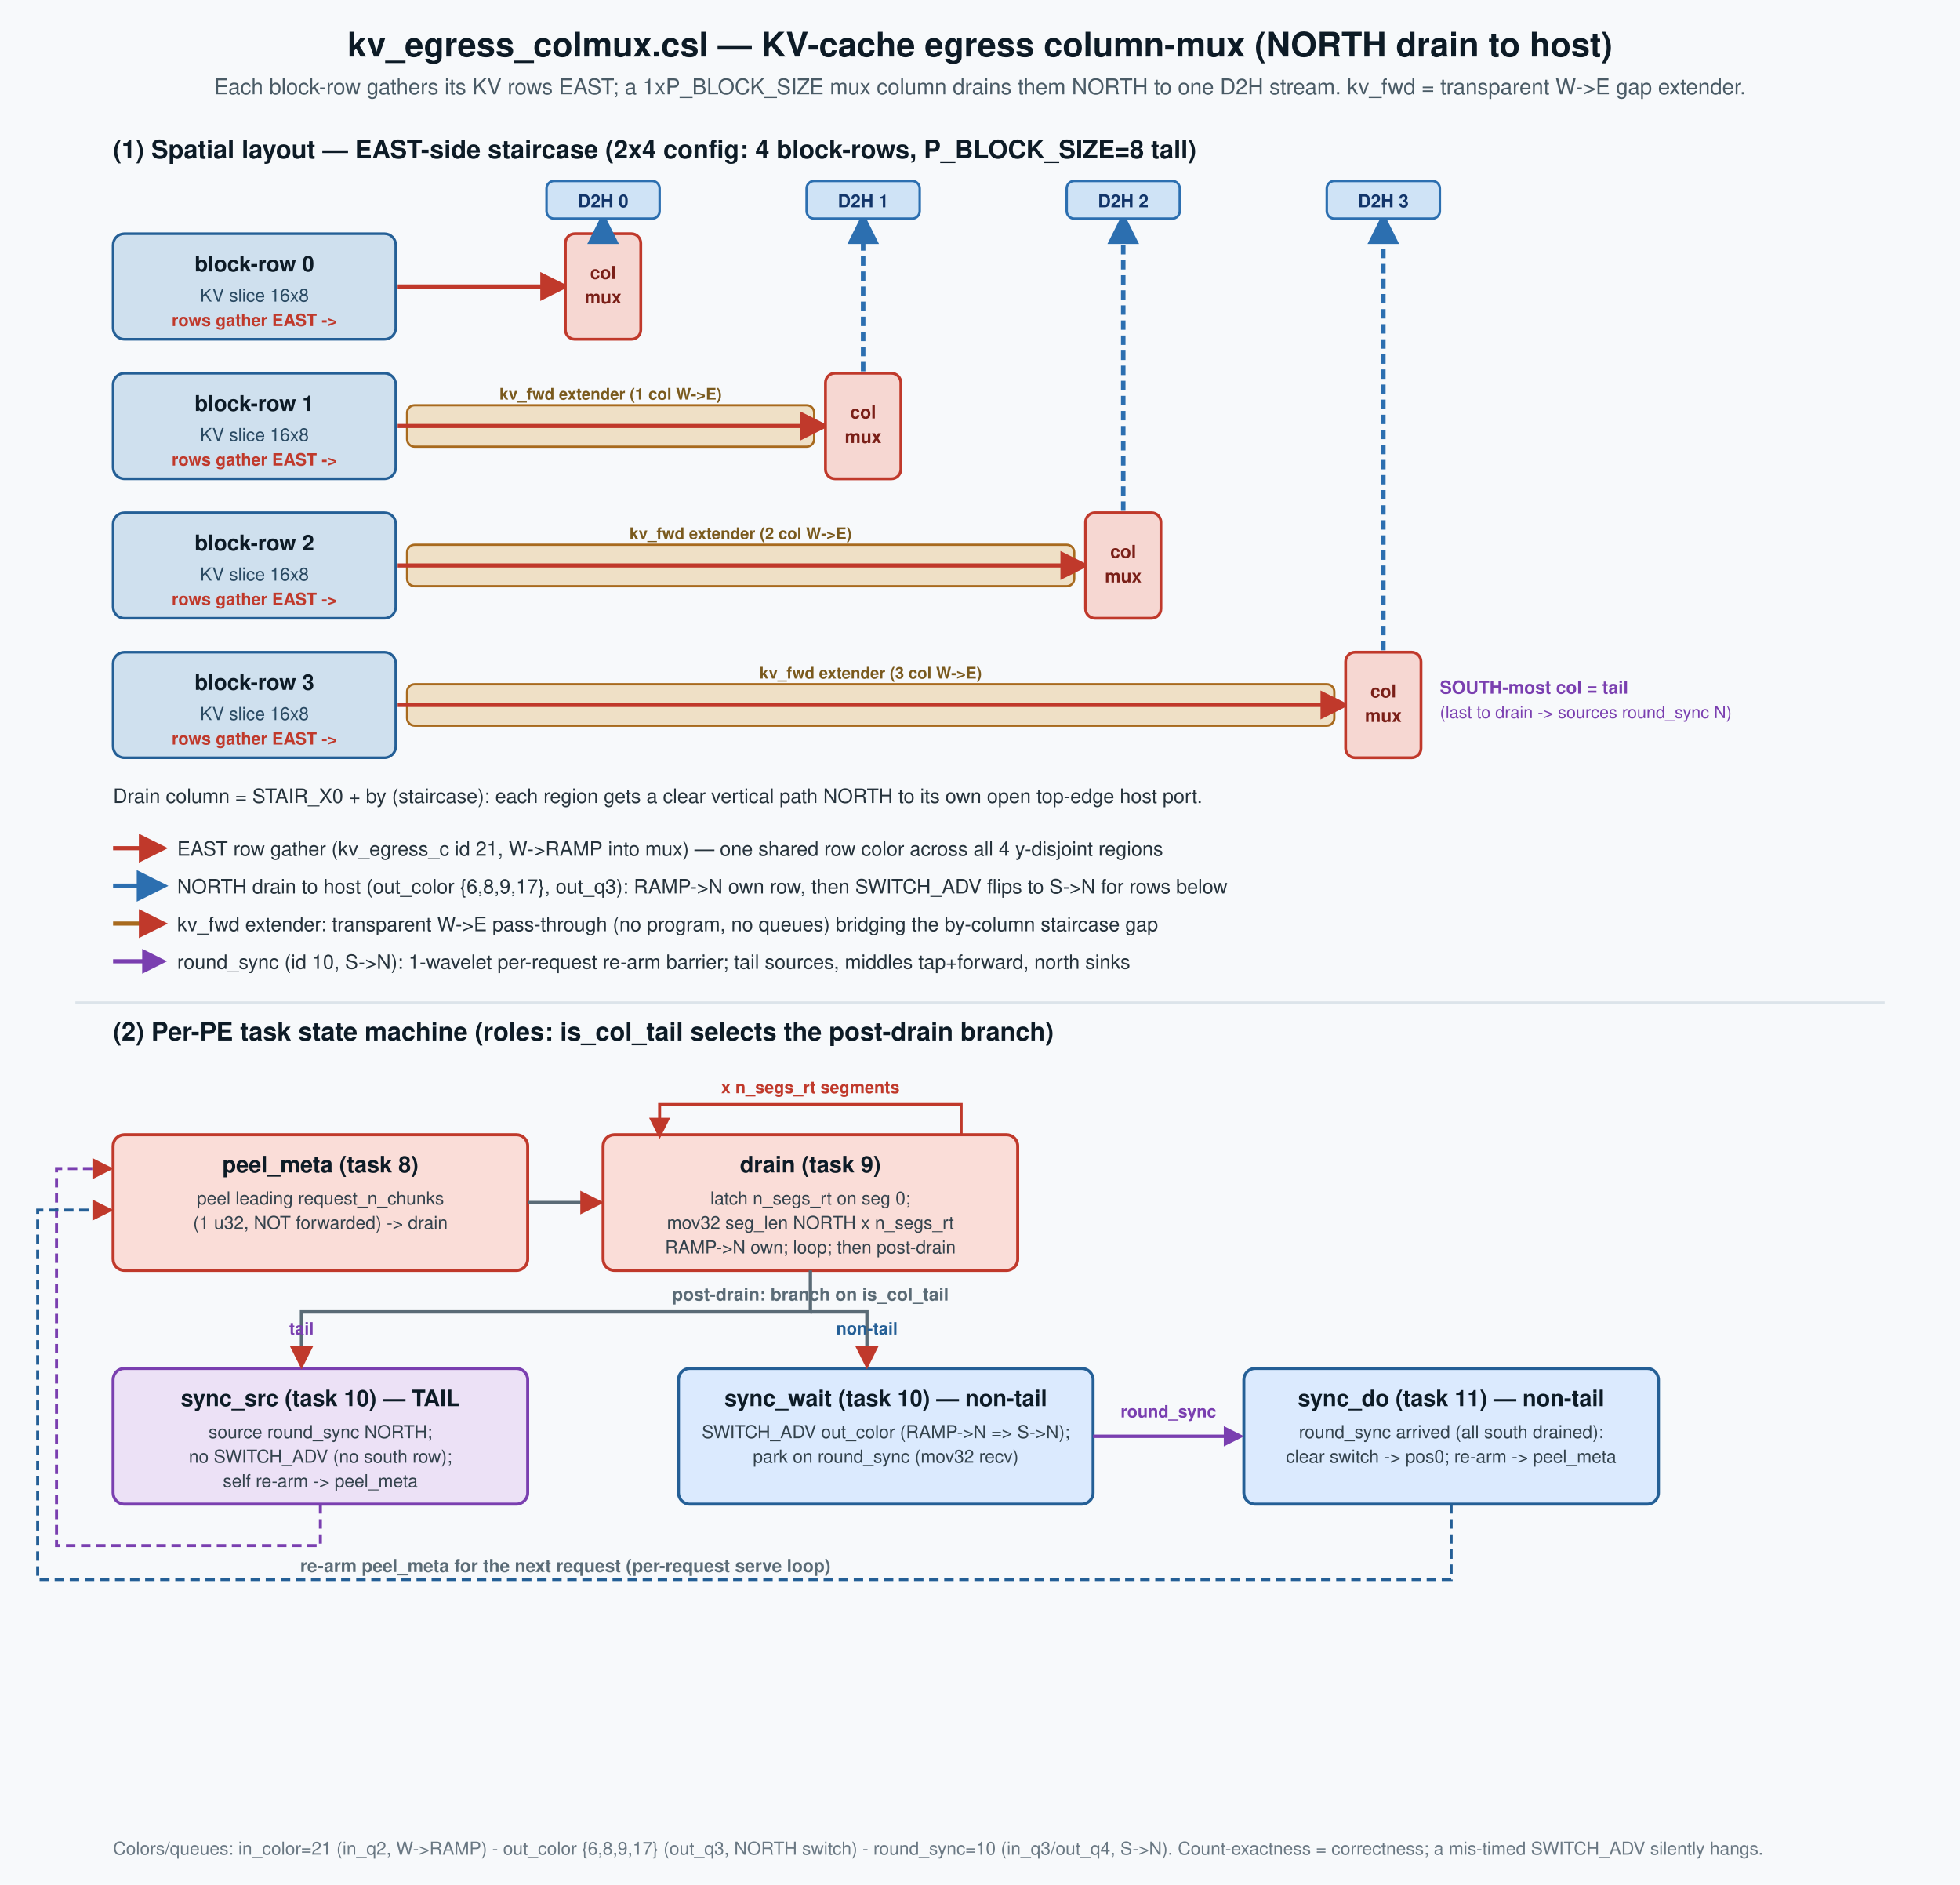
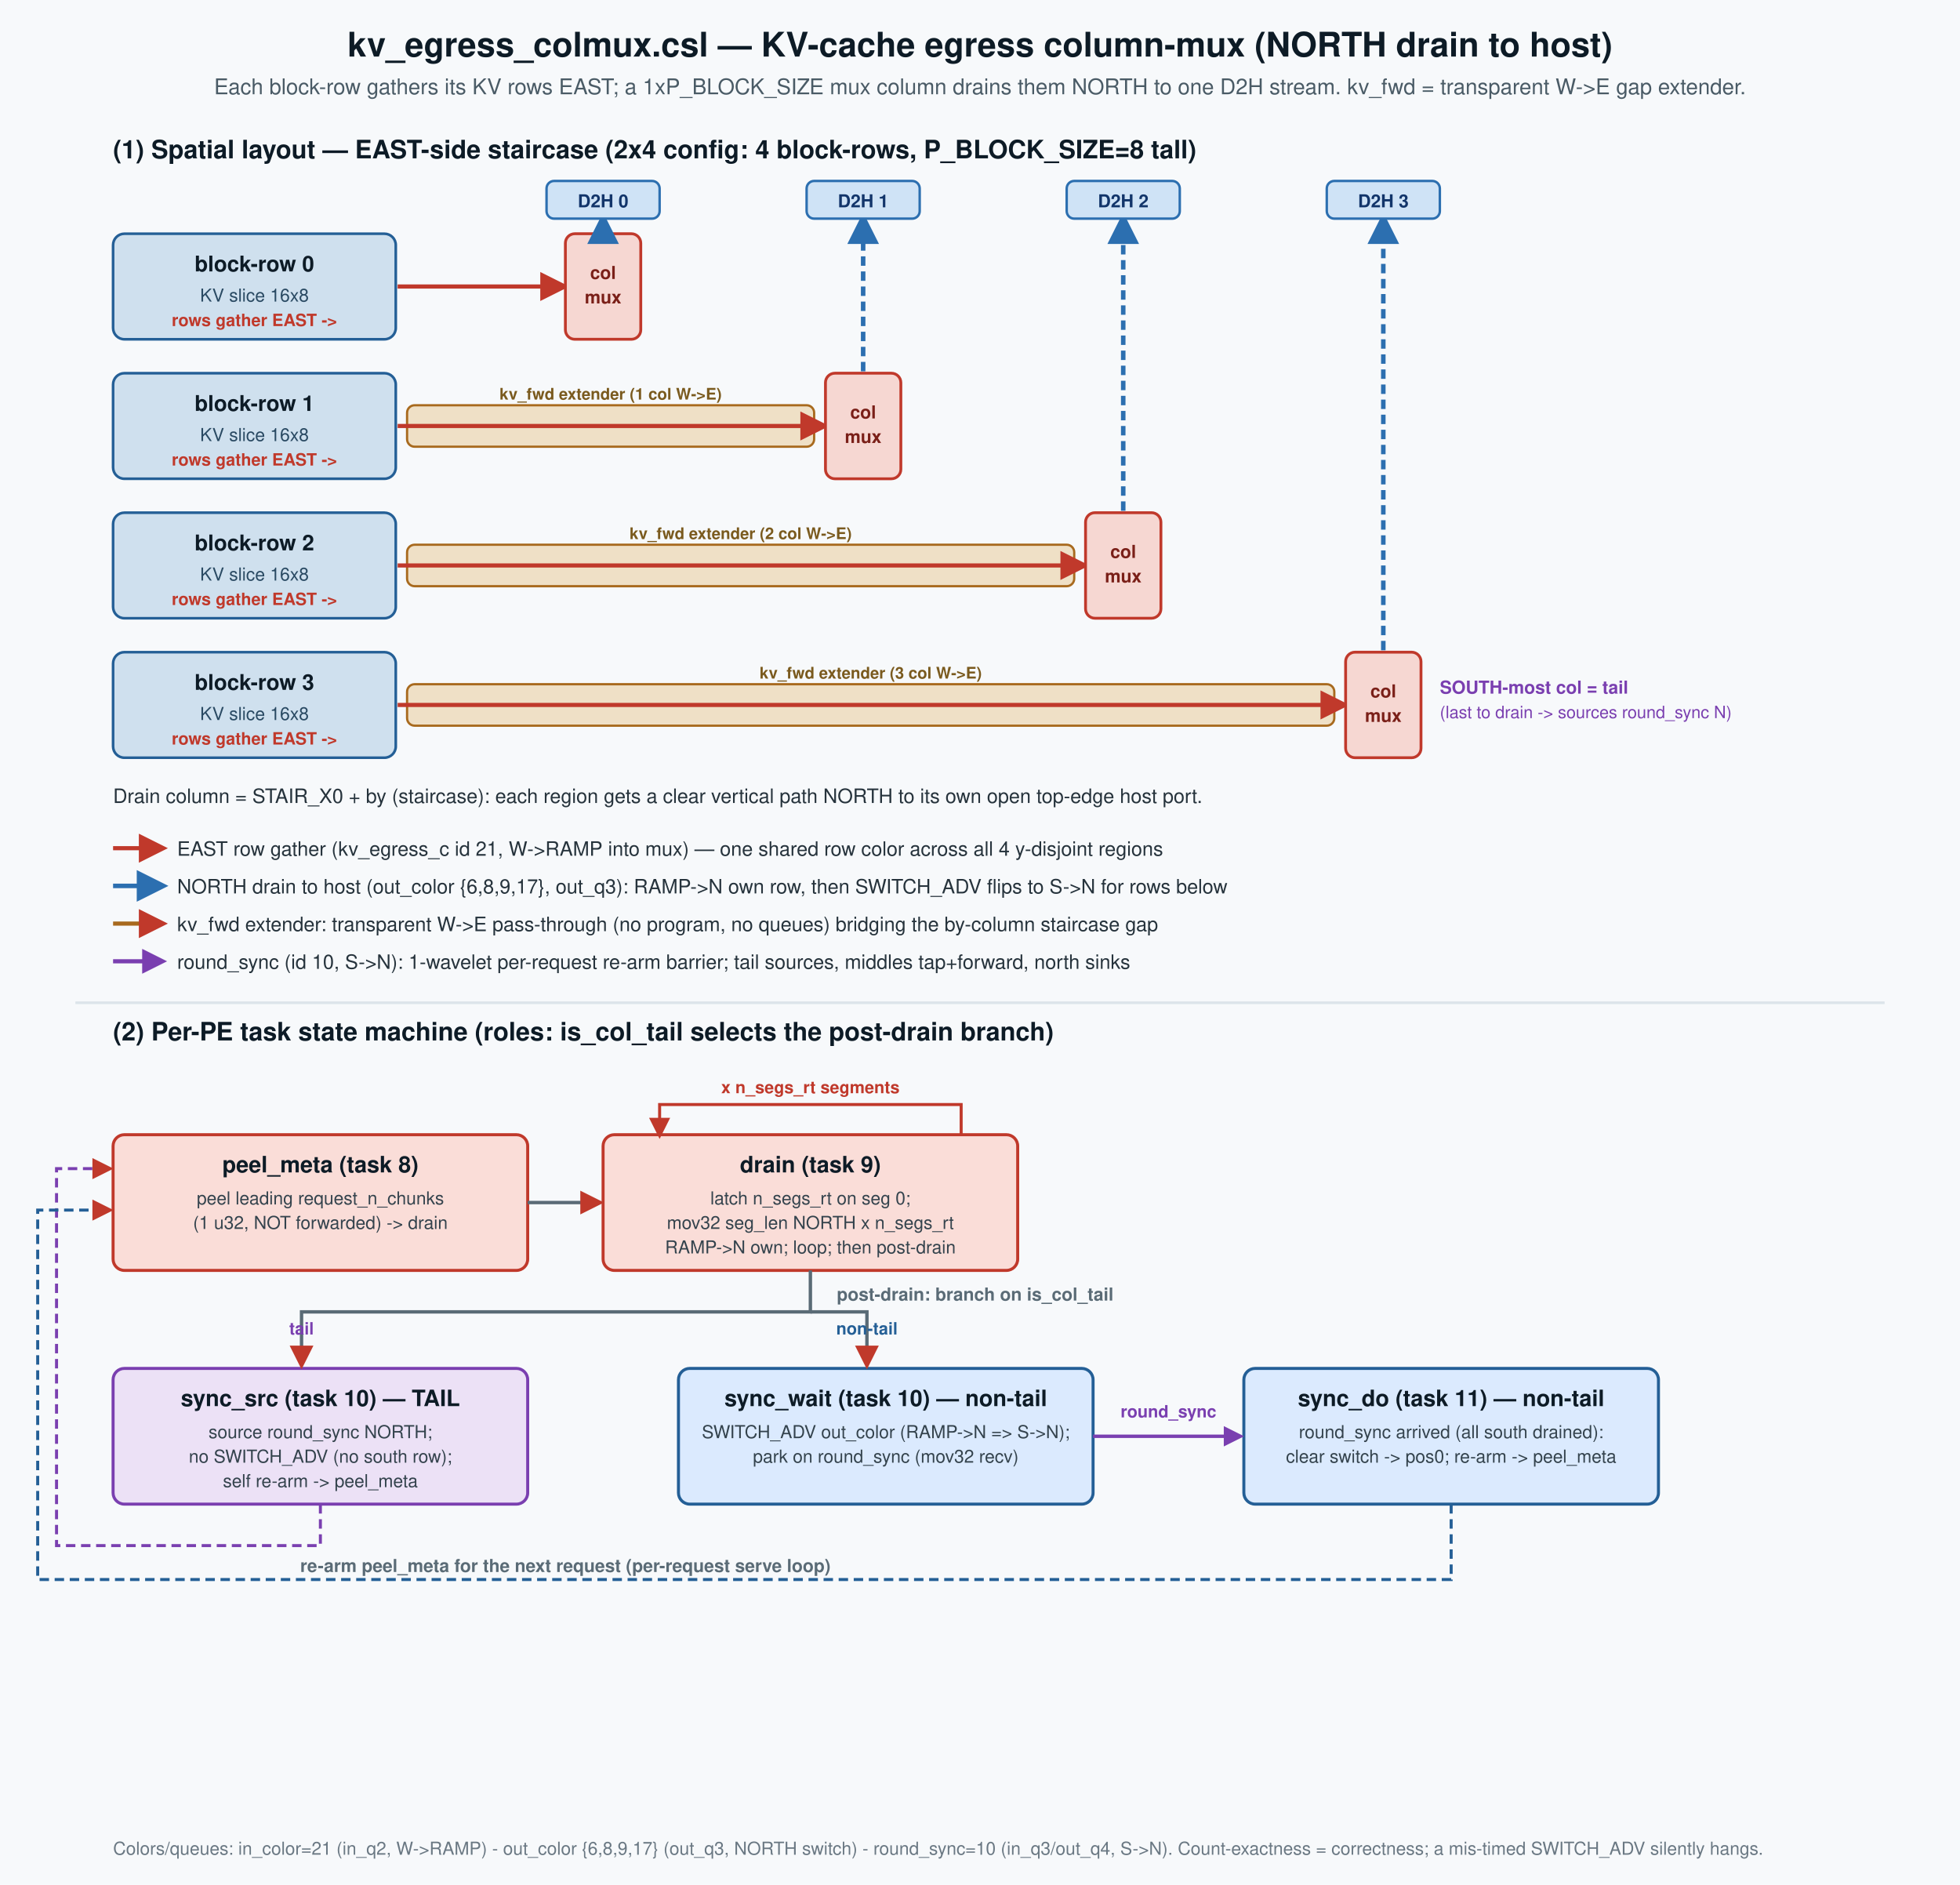
<svg xmlns="http://www.w3.org/2000/svg" width="1040" height="1000" viewBox="0 0 1040 1000" font-family="ui-sans-serif,Segoe UI,Helvetica,Arial">
  <defs>
    <marker id="ar" viewBox="0 0 10 10" refX="8" refY="5" markerWidth="7" markerHeight="7" orient="auto-start-reverse">
      <path d="M0 0 L10 5 L0 10 z" fill="#c0392b" />
    </marker>
    <marker id="ab" viewBox="0 0 10 10" refX="8" refY="5" markerWidth="7" markerHeight="7" orient="auto-start-reverse">
      <path d="M0 0 L10 5 L0 10 z" fill="#2c6fb0" />
    </marker>
    <marker id="ag" viewBox="0 0 10 10" refX="8" refY="5" markerWidth="7" markerHeight="7" orient="auto-start-reverse">
      <path d="M0 0 L10 5 L0 10 z" fill="#2e8b57" />
    </marker>
    <marker id="ap" viewBox="0 0 10 10" refX="8" refY="5" markerWidth="6" markerHeight="6" orient="auto-start-reverse">
      <path d="M0 0 L10 5 L0 10 z" fill="#7a3fb0" />
    </marker>
  </defs>
  <rect width="1040" height="1000" fill="#f7f9fb" />
  <text x="520.0" y="30" font-size="18" font-weight="700" fill="#0d1b26" text-anchor="middle">kv_egress_colmux.csl — KV-cache egress column-mux (NORTH drain to host)</text>
  <text x="520.0" y="50" font-size="11.5" font-weight="500" fill="#4a5b66" text-anchor="middle">Each block-row gathers its KV rows EAST; a 1xP_BLOCK_SIZE mux column drains them NORTH to one D2H stream. kv_fwd = transparent W-&gt;E gap extender.</text>
  <text x="60" y="84" font-size="13.5" font-weight="700" fill="#0d1b26" text-anchor="start">(1) Spatial layout — EAST-side staircase (2x4 config: 4 block-rows, P_BLOCK_SIZE=8 tall)</text>
  <rect x="60" y="124" width="150" height="56" rx="6" fill="#cfe0ee" fill-opacity="1.0" stroke="#245f96" stroke-width="1.4" />
  <text x="135.0" y="144" font-size="11.5" font-weight="700" fill="#0d1b26" text-anchor="middle">block-row 0</text>
  <text x="135.0" y="160" font-size="9.5" font-weight="500" fill="#2a4a63" text-anchor="middle">KV slice 16x8</text>
  <text x="135.0" y="173" font-size="9" font-weight="600" fill="#c0392b" text-anchor="middle">rows gather EAST -&gt;</text>
  <line x1="211" y1="152.0" x2="299" y2="152.0" stroke="#c0392b" stroke-width="2.2" marker-end="url(#ar)" />
  <rect x="300" y="124" width="40" height="56" rx="5" fill="#f6d7d2" fill-opacity="1.0" stroke="#c0392b" stroke-width="1.5" />
  <text x="320.0" y="148.0" font-size="9.5" font-weight="700" fill="#7a1f18" text-anchor="middle">col</text>
  <text x="320.0" y="161.0" font-size="9.5" font-weight="700" fill="#7a1f18" text-anchor="middle">mux</text>
  <line x1="320.0" y1="123" x2="320.0" y2="116" stroke="#2c6fb0" stroke-width="2.4" stroke-dasharray="5 3" marker-end="url(#ab)" />
  <rect x="290.0" y="96" width="60" height="20" rx="4" fill="#cfe3f6" fill-opacity="1.0" stroke="#2c6fb0" stroke-width="1.3" />
  <text x="320.0" y="110" font-size="9.5" font-weight="700" fill="#12356a" text-anchor="middle">D2H 0</text>
  <rect x="60" y="198" width="150" height="56" rx="6" fill="#cfe0ee" fill-opacity="1.0" stroke="#245f96" stroke-width="1.4" />
  <text x="135.0" y="218" font-size="11.5" font-weight="700" fill="#0d1b26" text-anchor="middle">block-row 1</text>
  <text x="135.0" y="234" font-size="9.5" font-weight="500" fill="#2a4a63" text-anchor="middle">KV slice 16x8</text>
  <text x="135.0" y="247" font-size="9" font-weight="600" fill="#c0392b" text-anchor="middle">rows gather EAST -&gt;</text>
  <rect x="216" y="215.0" width="216" height="22" rx="4" fill="#efe0c6" fill-opacity="1.0" stroke="#a86a1e" stroke-width="1.2" />
  <text x="324.0" y="212.0" font-size="8.5" font-weight="600" fill="#7a5a1e" text-anchor="middle">kv_fwd extender (1 col W-&gt;E)</text>
  <line x1="211" y1="226.0" x2="437" y2="226.0" stroke="#c0392b" stroke-width="2.2" marker-end="url(#ar)" />
  <rect x="438" y="198" width="40" height="56" rx="5" fill="#f6d7d2" fill-opacity="1.0" stroke="#c0392b" stroke-width="1.5" />
  <text x="458.0" y="222.0" font-size="9.5" font-weight="700" fill="#7a1f18" text-anchor="middle">col</text>
  <text x="458.0" y="235.0" font-size="9.5" font-weight="700" fill="#7a1f18" text-anchor="middle">mux</text>
  <line x1="458.0" y1="197" x2="458.0" y2="116" stroke="#2c6fb0" stroke-width="2.4" stroke-dasharray="5 3" marker-end="url(#ab)" />
  <rect x="428.0" y="96" width="60" height="20" rx="4" fill="#cfe3f6" fill-opacity="1.0" stroke="#2c6fb0" stroke-width="1.3" />
  <text x="458.0" y="110" font-size="9.5" font-weight="700" fill="#12356a" text-anchor="middle">D2H 1</text>
  <rect x="60" y="272" width="150" height="56" rx="6" fill="#cfe0ee" fill-opacity="1.0" stroke="#245f96" stroke-width="1.4" />
  <text x="135.0" y="292" font-size="11.5" font-weight="700" fill="#0d1b26" text-anchor="middle">block-row 2</text>
  <text x="135.0" y="308" font-size="9.5" font-weight="500" fill="#2a4a63" text-anchor="middle">KV slice 16x8</text>
  <text x="135.0" y="321" font-size="9" font-weight="600" fill="#c0392b" text-anchor="middle">rows gather EAST -&gt;</text>
  <rect x="216" y="289.0" width="354" height="22" rx="4" fill="#efe0c6" fill-opacity="1.0" stroke="#a86a1e" stroke-width="1.2" />
  <text x="393.0" y="286.0" font-size="8.5" font-weight="600" fill="#7a5a1e" text-anchor="middle">kv_fwd extender (2 col W-&gt;E)</text>
  <line x1="211" y1="300.0" x2="575" y2="300.0" stroke="#c0392b" stroke-width="2.2" marker-end="url(#ar)" />
  <rect x="576" y="272" width="40" height="56" rx="5" fill="#f6d7d2" fill-opacity="1.0" stroke="#c0392b" stroke-width="1.5" />
  <text x="596.0" y="296.0" font-size="9.5" font-weight="700" fill="#7a1f18" text-anchor="middle">col</text>
  <text x="596.0" y="309.0" font-size="9.5" font-weight="700" fill="#7a1f18" text-anchor="middle">mux</text>
  <line x1="596.0" y1="271" x2="596.0" y2="116" stroke="#2c6fb0" stroke-width="2.4" stroke-dasharray="5 3" marker-end="url(#ab)" />
  <rect x="566.0" y="96" width="60" height="20" rx="4" fill="#cfe3f6" fill-opacity="1.0" stroke="#2c6fb0" stroke-width="1.3" />
  <text x="596.0" y="110" font-size="9.5" font-weight="700" fill="#12356a" text-anchor="middle">D2H 2</text>
  <rect x="60" y="346" width="150" height="56" rx="6" fill="#cfe0ee" fill-opacity="1.0" stroke="#245f96" stroke-width="1.4" />
  <text x="135.0" y="366" font-size="11.5" font-weight="700" fill="#0d1b26" text-anchor="middle">block-row 3</text>
  <text x="135.0" y="382" font-size="9.5" font-weight="500" fill="#2a4a63" text-anchor="middle">KV slice 16x8</text>
  <text x="135.0" y="395" font-size="9" font-weight="600" fill="#c0392b" text-anchor="middle">rows gather EAST -&gt;</text>
  <rect x="216" y="363.0" width="492" height="22" rx="4" fill="#efe0c6" fill-opacity="1.0" stroke="#a86a1e" stroke-width="1.2" />
  <text x="462.0" y="360.0" font-size="8.5" font-weight="600" fill="#7a5a1e" text-anchor="middle">kv_fwd extender (3 col W-&gt;E)</text>
  <line x1="211" y1="374.0" x2="713" y2="374.0" stroke="#c0392b" stroke-width="2.2" marker-end="url(#ar)" />
  <rect x="714" y="346" width="40" height="56" rx="5" fill="#f6d7d2" fill-opacity="1.0" stroke="#c0392b" stroke-width="1.5" />
  <text x="734.0" y="370.0" font-size="9.5" font-weight="700" fill="#7a1f18" text-anchor="middle">col</text>
  <text x="734.0" y="383.0" font-size="9.5" font-weight="700" fill="#7a1f18" text-anchor="middle">mux</text>
  <line x1="734.0" y1="345" x2="734.0" y2="116" stroke="#2c6fb0" stroke-width="2.4" stroke-dasharray="5 3" marker-end="url(#ab)" />
  <rect x="704.0" y="96" width="60" height="20" rx="4" fill="#cfe3f6" fill-opacity="1.0" stroke="#2c6fb0" stroke-width="1.3" />
  <text x="734.0" y="110" font-size="9.5" font-weight="700" fill="#12356a" text-anchor="middle">D2H 3</text>
  <text x="60" y="426" font-size="10.5" font-weight="500" fill="#26333c" text-anchor="start">Drain column = STAIR_X0 + by (staircase): each region gets a clear vertical path NORTH to its own open top-edge host port.</text>
  <text x="764" y="368.0" font-size="9.5" font-weight="700" fill="#7a3fb0" text-anchor="start">SOUTH-most col = tail</text>
  <text x="764" y="381.0" font-size="9" font-weight="500" fill="#7a3fb0" text-anchor="start">(last to drain -&gt; sources round_sync N)</text>
  <line x1="60" y1="450" x2="86" y2="450" stroke="#c0392b" stroke-width="2.2" marker-end="url(#ar)" />
  <text x="94" y="454" font-size="10.5" font-weight="500" fill="#26333c" text-anchor="start">EAST row gather (kv_egress_c id 21, W-&gt;RAMP into mux) — one shared row color across all 4 y-disjoint regions</text>
  <line x1="60" y1="470" x2="86" y2="470" stroke="#2c6fb0" stroke-width="2.4" marker-end="url(#ab)" />
  <text x="94" y="474" font-size="10.5" font-weight="500" fill="#26333c" text-anchor="start">NORTH drain to host (out_color {6,8,9,17}, out_q3): RAMP-&gt;N own row, then SWITCH_ADV flips to S-&gt;N for rows below</text>
  <line x1="60" y1="490" x2="86" y2="490" stroke="#a86a1e" stroke-width="2.2" marker-end="url(#ar)" />
  <text x="94" y="494" font-size="10.5" font-weight="500" fill="#26333c" text-anchor="start">kv_fwd extender: transparent W-&gt;E pass-through (no program, no queues) bridging the by-column staircase gap</text>
  <line x1="60" y1="510" x2="86" y2="510" stroke="#7a3fb0" stroke-width="2.2" marker-end="url(#ap)" />
  <text x="94" y="514" font-size="10.5" font-weight="500" fill="#26333c" text-anchor="start">round_sync (id 10, S-&gt;N): 1-wavelet per-request re-arm barrier; tail sources, middles tap+forward, north sinks</text>
  <line x1="40" y1="532" x2="1000" y2="532" stroke="#dce4ea" stroke-width="1.4" />
  <text x="60" y="552" font-size="13.5" font-weight="700" fill="#0d1b26" text-anchor="start">(2) Per-PE task state machine (roles: is_col_tail selects the post-drain branch)</text>
  <rect x="60" y="602" width="220" height="72" rx="6" fill="#faddd8" fill-opacity="1.0" stroke="#c0392b" stroke-width="1.6" />
  <text x="170.0" y="622" font-size="12" font-weight="700" fill="#0d1b26" text-anchor="middle">peel_meta  (task 8)</text>
  <text x="170.0" y="639" font-size="9.5" font-weight="500" fill="#34434d" text-anchor="middle">peel leading request_n_chunks</text>
  <text x="170.0" y="652" font-size="9.5" font-weight="500" fill="#34434d" text-anchor="middle">(1 u32, NOT forwarded) -&gt; drain</text>
  <rect x="320" y="602" width="220" height="72" rx="6" fill="#faddd8" fill-opacity="1.0" stroke="#c0392b" stroke-width="1.6" />
  <text x="430.0" y="622" font-size="12" font-weight="700" fill="#0d1b26" text-anchor="middle">drain  (task 9)</text>
  <text x="430.0" y="639" font-size="9.5" font-weight="500" fill="#34434d" text-anchor="middle">latch n_segs_rt on seg 0;</text>
  <text x="430.0" y="652" font-size="9.5" font-weight="500" fill="#34434d" text-anchor="middle">mov32 seg_len NORTH x n_segs_rt</text>
  <text x="430.0" y="665" font-size="9.5" font-weight="500" fill="#34434d" text-anchor="middle">RAMP-&gt;N own; loop; then post-drain</text>
  <line x1="280" y1="638.0" x2="318" y2="638.0" stroke="#5a6b76" stroke-width="1.8" marker-end="url(#ar)" />
  <path d="M 510 602 L 510 586 L 350 586 L 350 602" fill="none" stroke="#c0392b" stroke-width="1.6" marker-end="url(#ar)" />
  <text x="430.0" y="580" font-size="9" font-weight="600" fill="#c0392b" text-anchor="middle">x n_segs_rt segments</text>
  <rect x="60" y="726" width="220" height="72" rx="6" fill="#ece1f6" fill-opacity="1.0" stroke="#7a3fb0" stroke-width="1.6" />
  <text x="170.0" y="746" font-size="12" font-weight="700" fill="#0d1b26" text-anchor="middle">sync_src  (task 10) — TAIL</text>
  <text x="170.0" y="763" font-size="9.5" font-weight="500" fill="#34434d" text-anchor="middle">source round_sync NORTH;</text>
  <text x="170.0" y="776" font-size="9.5" font-weight="500" fill="#34434d" text-anchor="middle">no SWITCH_ADV (no south row);</text>
  <text x="170.0" y="789" font-size="9.5" font-weight="500" fill="#34434d" text-anchor="middle">self re-arm -&gt; peel_meta</text>
  <rect x="360" y="726" width="220" height="72" rx="6" fill="#dbeafe" fill-opacity="1.0" stroke="#245f96" stroke-width="1.6" />
  <text x="470.0" y="746" font-size="12" font-weight="700" fill="#0d1b26" text-anchor="middle">sync_wait (task 10) — non-tail</text>
  <text x="470.0" y="763" font-size="9.5" font-weight="500" fill="#34434d" text-anchor="middle">SWITCH_ADV out_color (RAMP-&gt;N =&gt; S-&gt;N);</text>
  <text x="470.0" y="776" font-size="9.5" font-weight="500" fill="#34434d" text-anchor="middle">park on round_sync (mov32 recv)</text>
  <rect x="660" y="726" width="220" height="72" rx="6" fill="#dbeafe" fill-opacity="1.0" stroke="#245f96" stroke-width="1.6" />
  <text x="770.0" y="746" font-size="12" font-weight="700" fill="#0d1b26" text-anchor="middle">sync_do (task 11) — non-tail</text>
  <text x="770.0" y="763" font-size="9.5" font-weight="500" fill="#34434d" text-anchor="middle">round_sync arrived (all south drained):</text>
  <text x="770.0" y="776" font-size="9.5" font-weight="500" fill="#34434d" text-anchor="middle">clear switch -&gt; pos0; re-arm -&gt; peel_meta</text>
  <path d="M 430.0 674 L 430.0 696 L 160 696 L 160 724" fill="none" stroke="#5a6b76" stroke-width="1.8" marker-end="url(#ar)" />
  <path d="M 430.0 696 L 460 696 L 460 724" fill="none" stroke="#5a6b76" stroke-width="1.8" marker-end="url(#ar)" />
-   <text x="430.0" y="690" font-size="9.5" font-weight="600" fill="#5a6b76" text-anchor="middle">post-drain: branch on is_col_tail</text>
+   <text x="444.0" y="690" font-size="9.5" font-weight="600" fill="#5a6b76" text-anchor="start">post-drain: branch on is_col_tail</text>
  <text x="160" y="708" font-size="9" font-weight="700" fill="#7a3fb0" text-anchor="middle">tail</text>
  <text x="460" y="708" font-size="9" font-weight="700" fill="#245f96" text-anchor="middle">non-tail</text>
  <line x1="580" y1="762.0" x2="658" y2="762.0" stroke="#7a3fb0" stroke-width="1.8" marker-end="url(#ap)" />
  <text x="620.0" y="752.0" font-size="9" font-weight="600" fill="#7a3fb0" text-anchor="middle">round_sync</text>
  <path d="M 170.0 798 L 170.0 820 L 30 820 L 30 620 L 58 620" fill="none" stroke="#7a3fb0" stroke-width="1.6" stroke-dasharray="5 3" marker-end="url(#ar)" />
  <path d="M 770.0 798 L 770.0 838 L 20 838 L 20 642 L 58 642" fill="none" stroke="#245f96" stroke-width="1.6" stroke-dasharray="5 3" marker-end="url(#ar)" />
  <text x="300" y="834" font-size="9.5" font-weight="600" fill="#5a6b76" text-anchor="middle">re-arm peel_meta for the next request (per-request serve loop)</text>
  <text x="60" y="984" font-size="9.5" font-weight="400" fill="#6a7883" text-anchor="start">Colors/queues: in_color=21 (in_q2, W-&gt;RAMP) - out_color {6,8,9,17} (out_q3, NORTH switch) - round_sync=10 (in_q3/out_q4, S-&gt;N). Count-exactness = correctness; a mis-timed SWITCH_ADV silently hangs.</text>
</svg>
